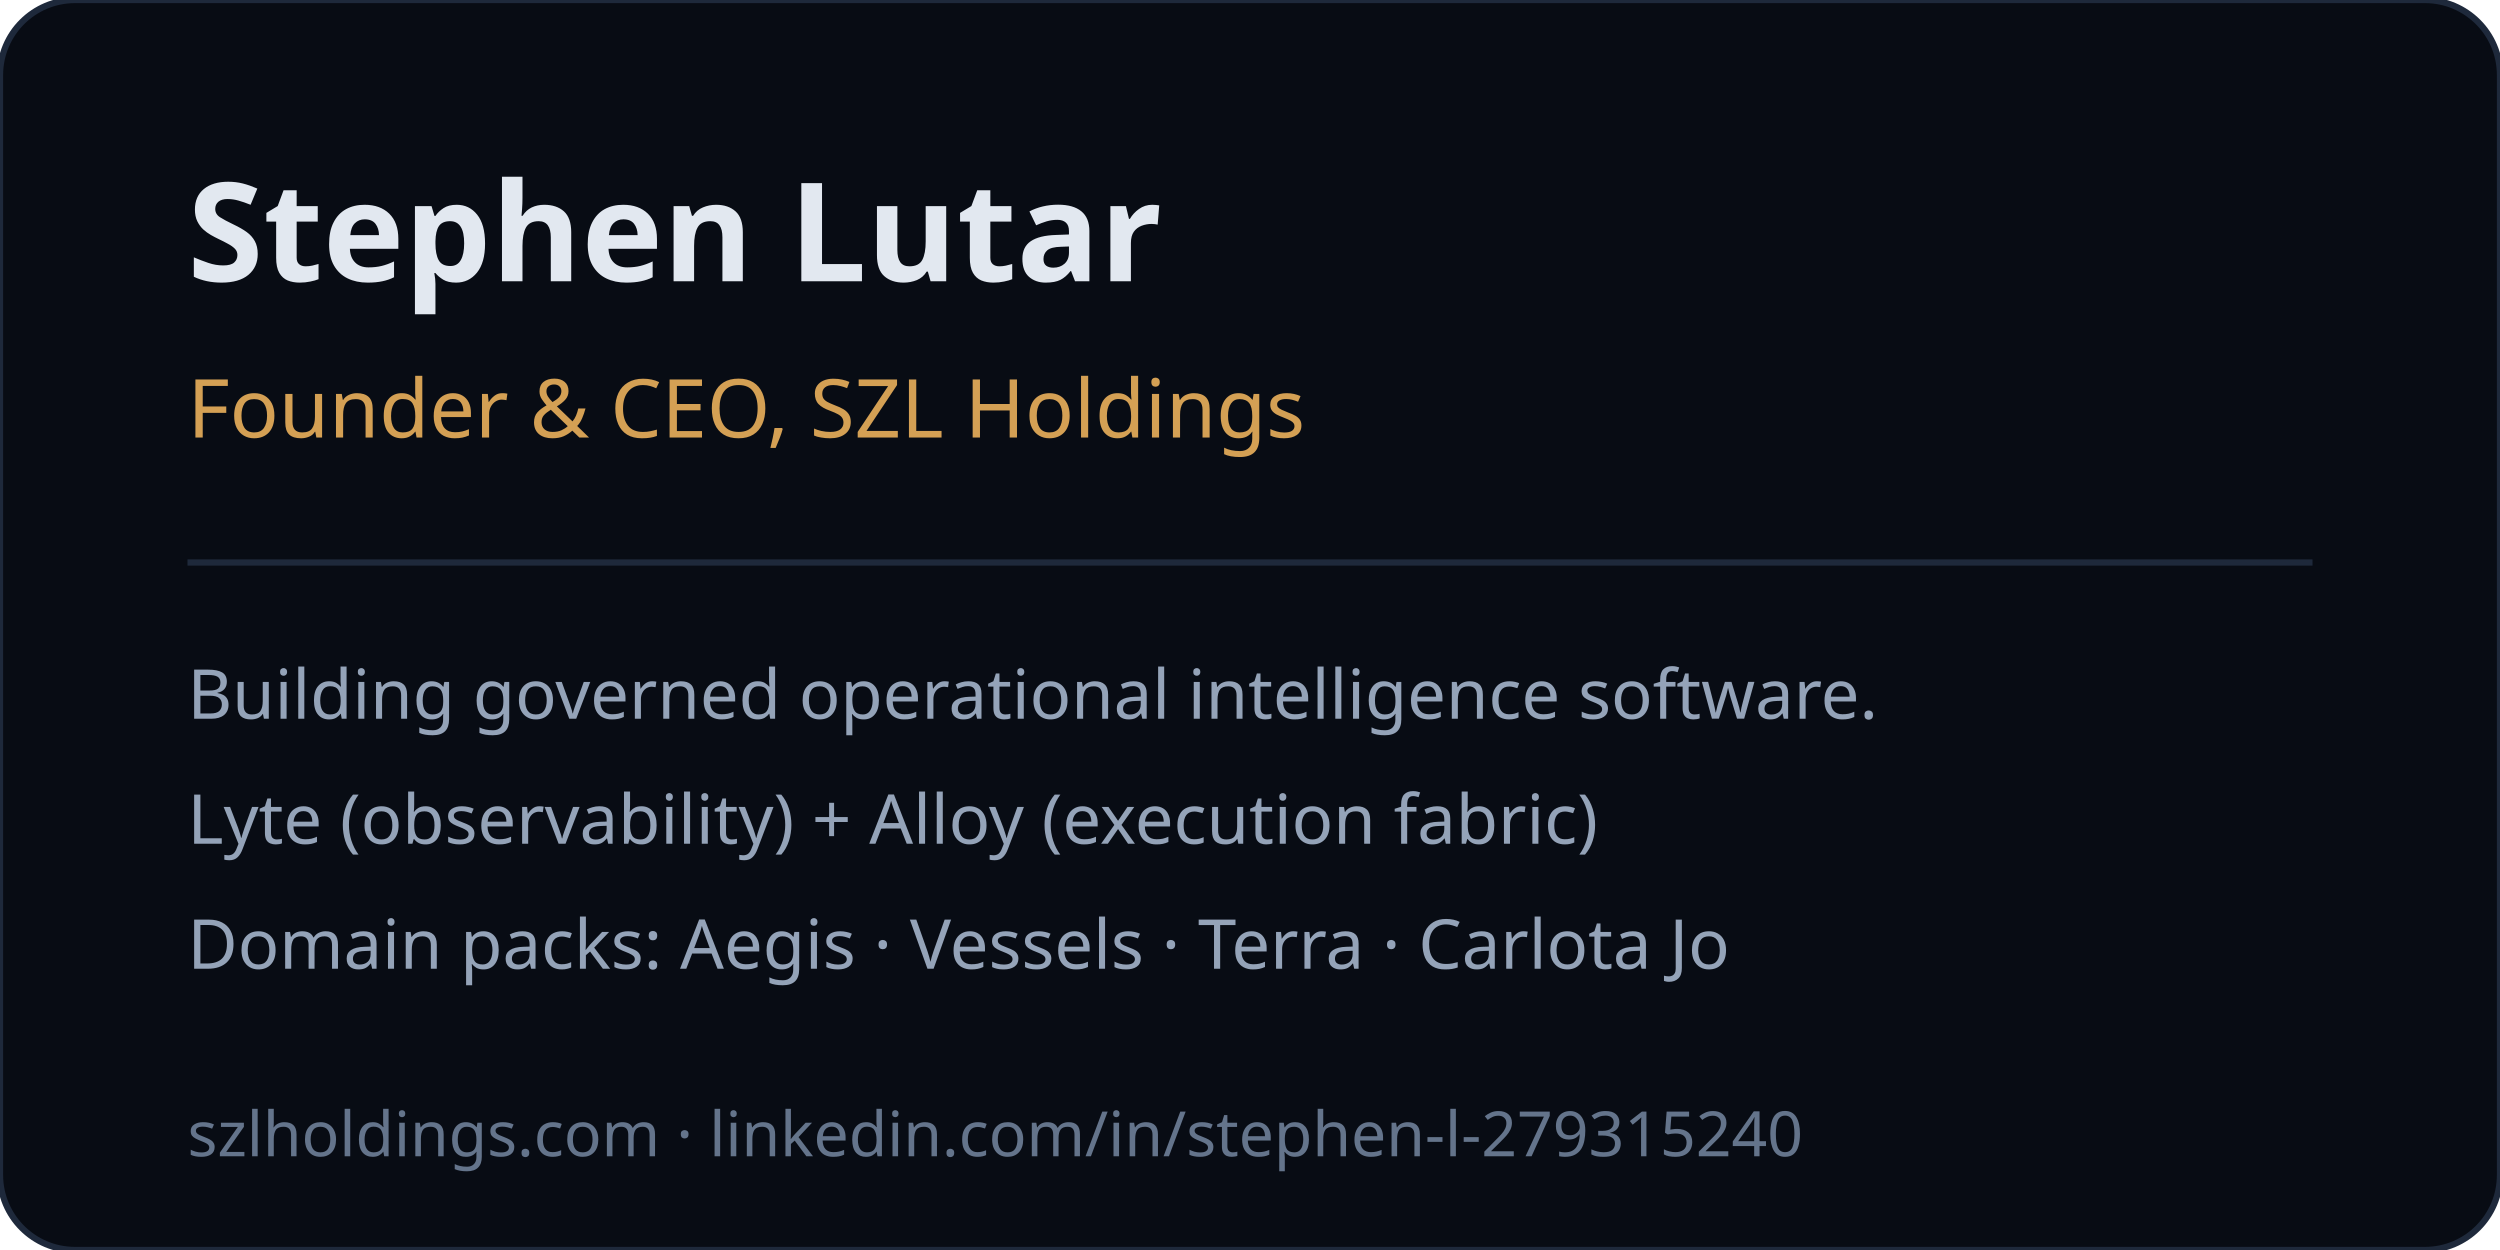
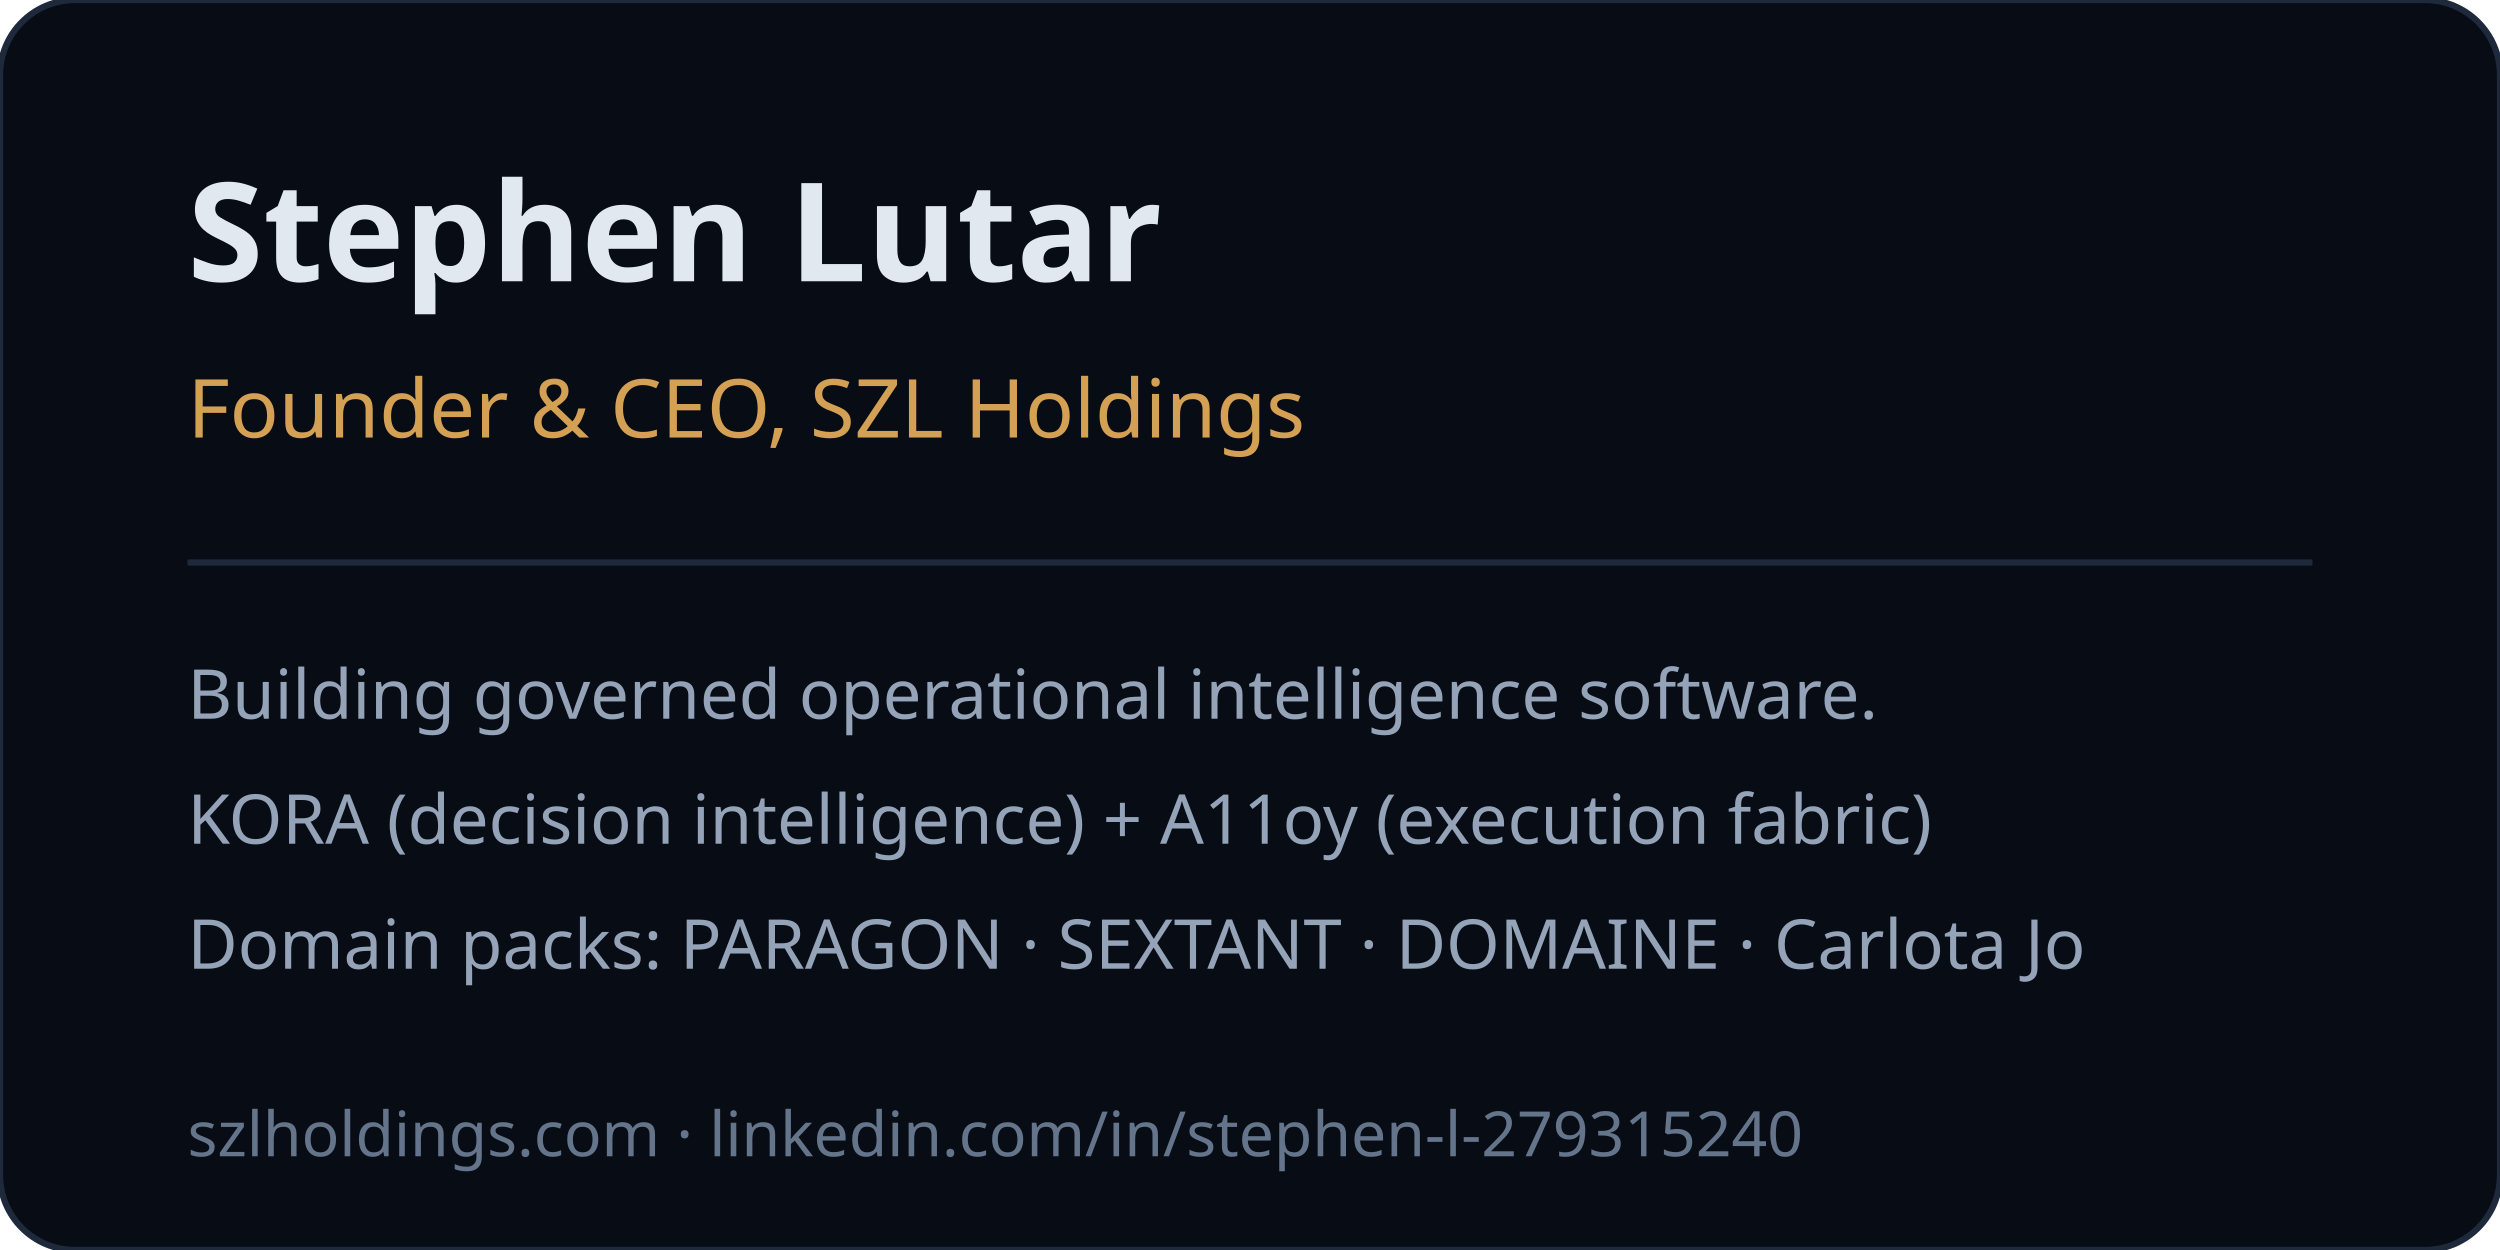
<svg xmlns="http://www.w3.org/2000/svg" viewBox="0 0 400 200" fill="none">
  <rect width="400" height="200" rx="12" fill="#080c14" stroke="#1e293b" stroke-width="1" />
  <text x="30" y="45" fill="#e2e8f0" font-family="system-ui" font-size="22" font-weight="700">Stephen Lutar</text>
  <text x="30" y="70" fill="#d4a054" font-family="system-ui" font-size="13" font-weight="500">Founder &amp; CEO, SZL Holdings</text>
  <line x1="30" y1="90" x2="370" y2="90" stroke="#1e293b" stroke-width="1" />
  <text x="30" y="115" fill="#94a3b8" font-family="system-ui" font-size="11">Building governed operational intelligence software.</text>
-   <text x="30" y="135" fill="#94a3b8" font-family="system-ui" font-size="11">Lyte (observability) + Alloy (execution fabric)</text>
-   <text x="30" y="155" fill="#94a3b8" font-family="system-ui" font-size="11">Domain packs: Aegis · Vessels · Terra · Carlota Jo</text>
+   <text x="30" y="135" fill="#94a3b8" font-family="system-ui" font-size="11">KORA (decision intelligence) + A11oy (execution fabric)</text>
+   <text x="30" y="155" fill="#94a3b8" font-family="system-ui" font-size="11">Domain packs: PARAGON · SEXTANT · DOMAINE · Carlota Jo</text>
  <text x="30" y="185" fill="#64748b" font-family="system-ui" font-size="10">szlholdings.com · linkedin.com/in/stephen-l-279315240</text>
</svg>
